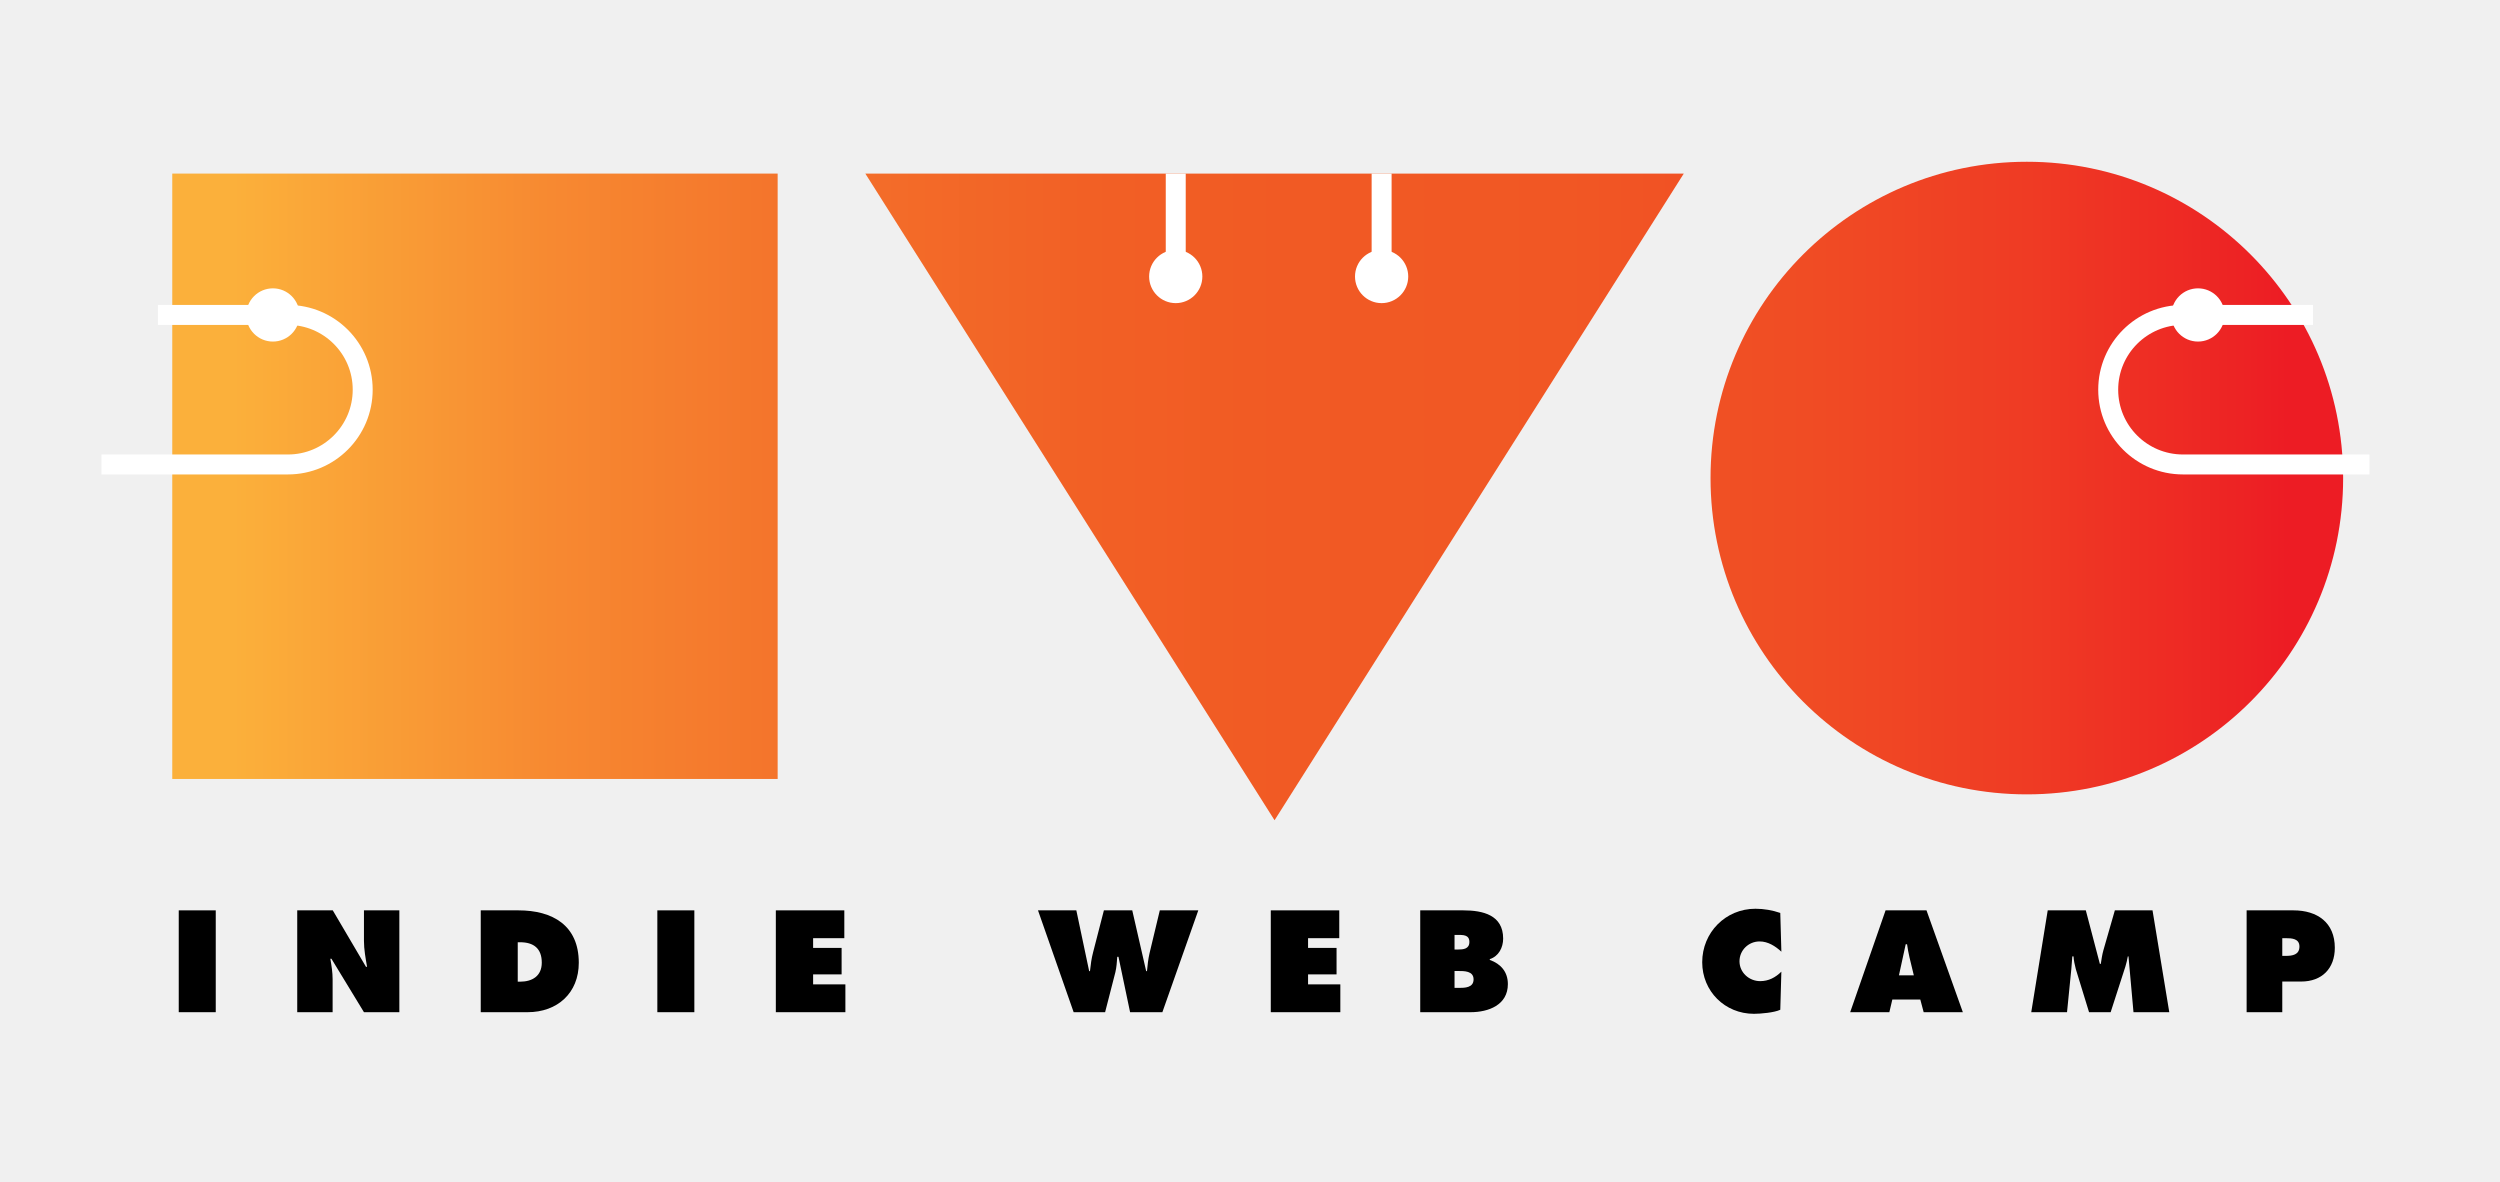
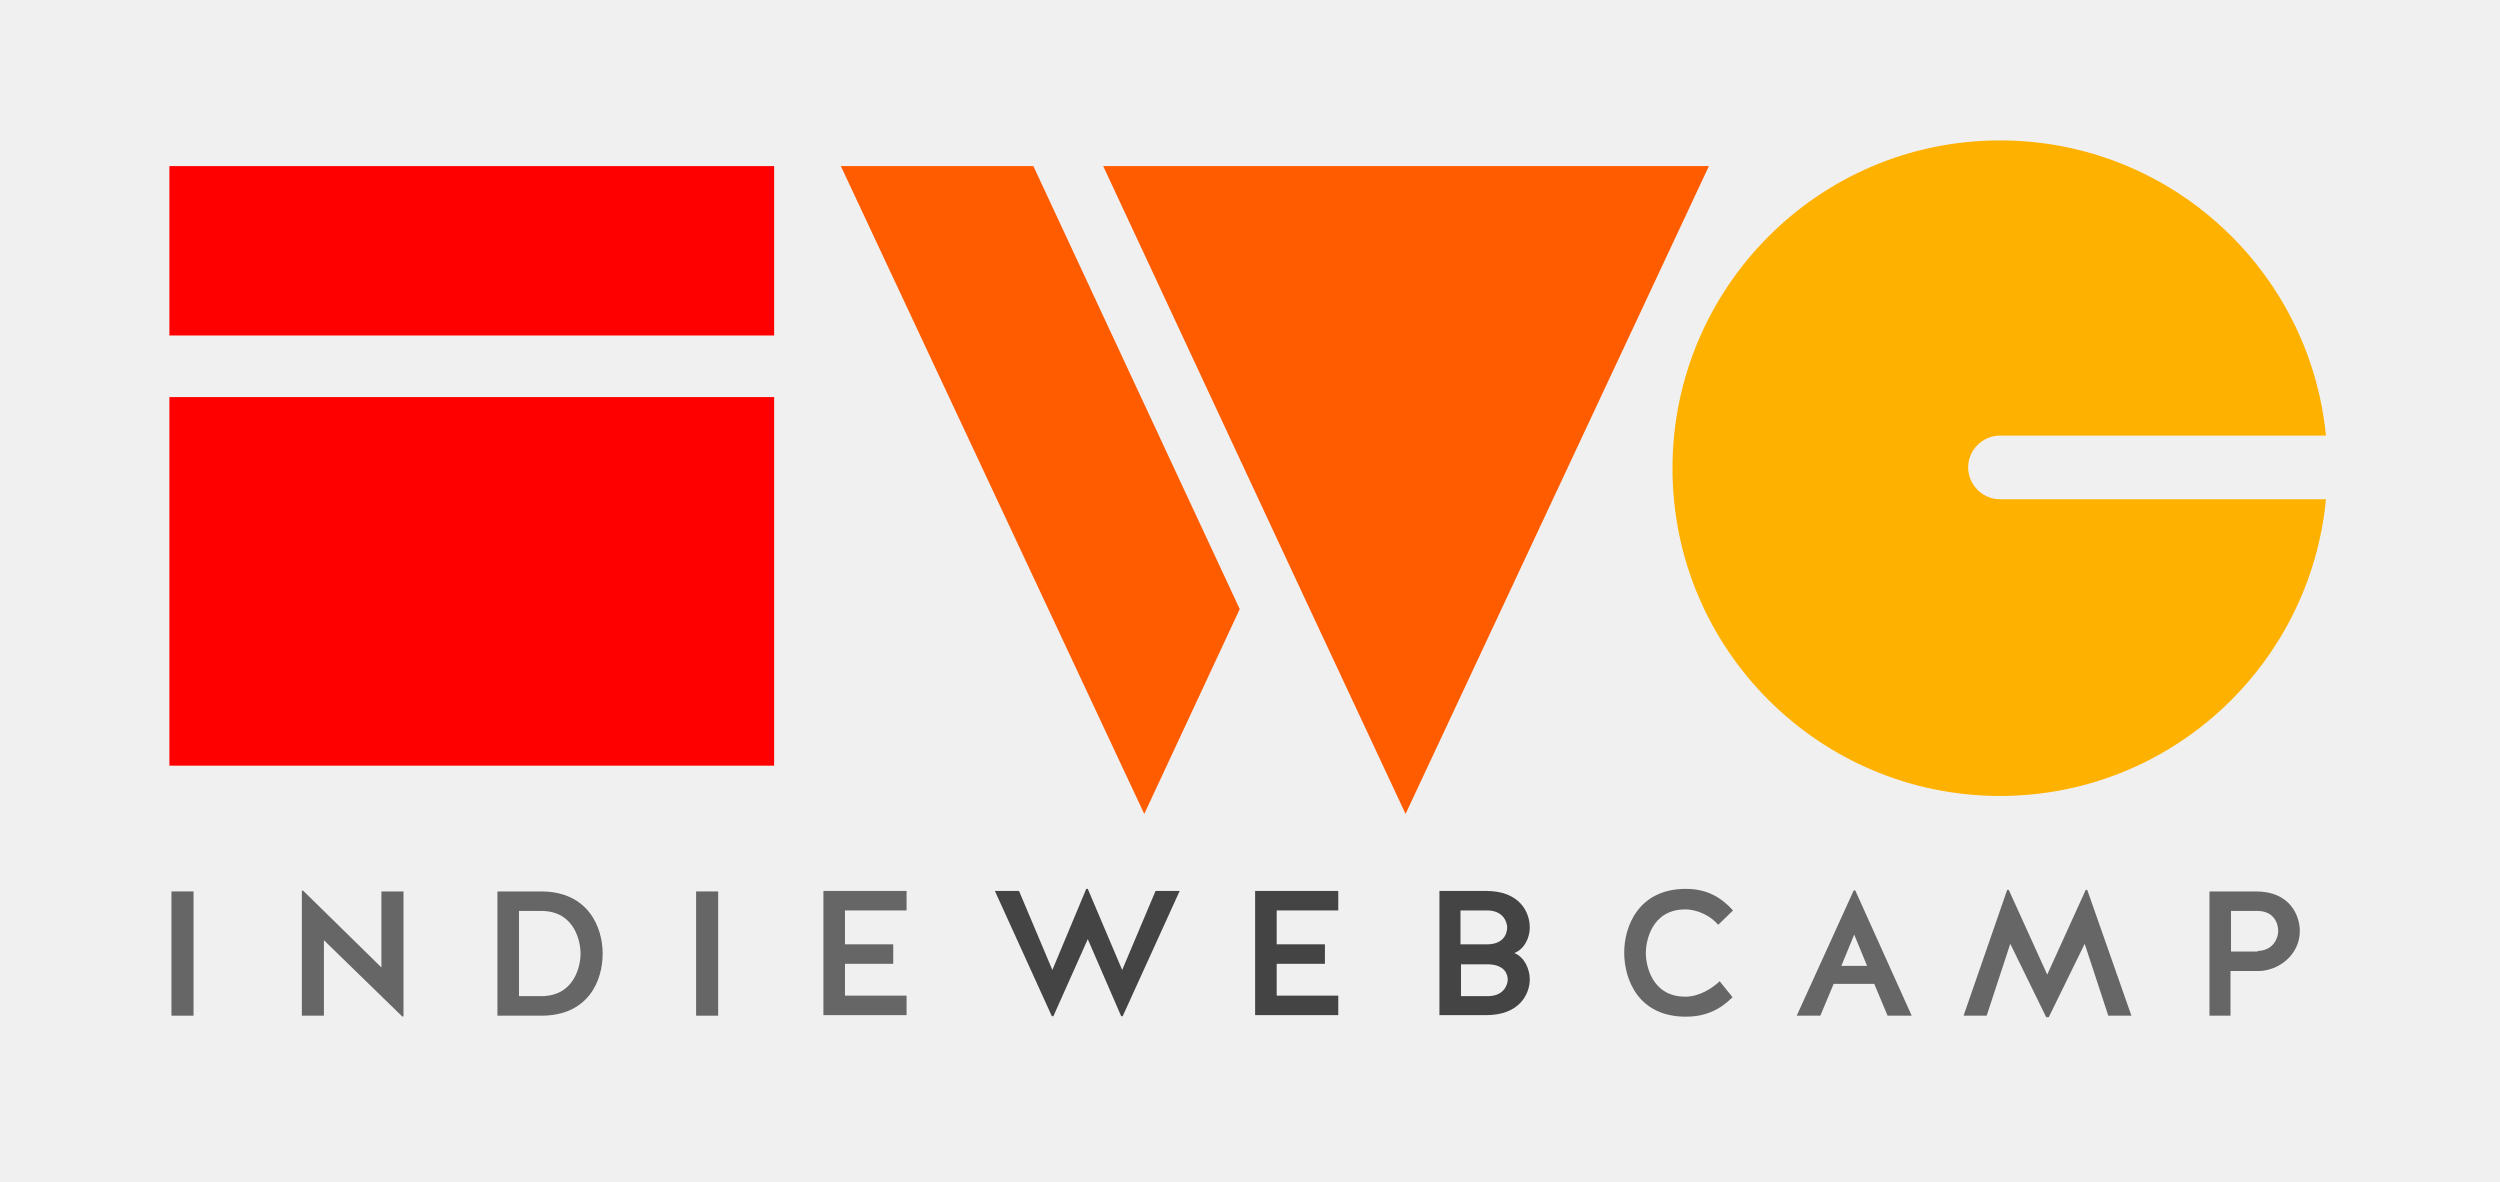
<svg xmlns="http://www.w3.org/2000/svg" version="1.1" id="Layer_1" x="0px" y="0px" width="250.527px" height="118.421px" viewBox="0 0 250.527 118.421" enable-background="new 0 0 250.527 118.421" xml:space="preserve">
  <g>
-     <path d="M17.912,91.228h3.708v10.205h-3.708V91.228z" />
-     <path d="M29.787,91.228h3.56l3.329,5.657h0.108c-0.148-0.853-0.312-1.732-0.312-2.599v-3.059h3.547v10.205h-3.547l-3.262-5.359   h-0.108c0.122,0.703,0.23,1.367,0.23,2.043v3.316h-3.546V91.228z" />
-     <path d="M48.175,91.228h3.776c3.424,0,6.05,1.502,6.05,5.252c0,3.031-2.139,4.953-5.13,4.953h-4.696V91.228z M51.883,98.375h0.23   c1.231,0,2.179-0.568,2.179-1.908c0-1.436-0.825-2.044-2.179-2.044h-0.23V98.375z" />
-     <path d="M65.873,91.228h3.708v10.205h-3.708V91.228z" />
-     <path d="M77.748,91.228h6.862v2.788h-3.127v0.975h2.855v2.653h-2.855v1.001h3.234v2.788h-6.97V91.228z" />
-     <path d="M107.86,91.228l1.286,6.091h0.081c0.067-0.623,0.149-1.272,0.312-1.882l1.083-4.209h2.842l1.395,6.091h0.081   c0.054-0.596,0.122-1.218,0.257-1.8l1.028-4.291h3.857l-3.6,10.205h-3.235l-1.164-5.549h-0.121   c-0.041,0.527-0.068,1.042-0.189,1.543l-1.029,4.006h-3.153l-3.573-10.205H107.86z" />
-     <path d="M127.347,91.228h6.862v2.788h-3.127v0.975h2.855v2.653h-2.855v1.001h3.234v2.788h-6.97V91.228z" />
-     <path d="M142.323,91.228h4.317c1.976,0,3.992,0.474,3.992,2.828c0,0.895-0.446,1.773-1.34,2.059v0.08   c1.11,0.393,1.813,1.205,1.813,2.423c0,2.099-1.948,2.815-3.735,2.815h-5.048V91.228z M146.098,95.153   c0.542,0,1.15-0.054,1.15-0.758c0-0.758-0.689-0.704-1.231-0.704h-0.257v1.462H146.098z M145.76,98.998h0.419   c0.609,0,1.489-0.014,1.489-0.854c0-0.853-0.947-0.839-1.543-0.839h-0.365V98.998z" />
-     <path d="M178.513,95.37c-0.596-0.555-1.34-1.028-2.18-1.028c-1.109,0-2.017,0.879-2.017,1.989c0,1.124,0.961,1.989,2.071,1.989   c0.853,0,1.529-0.365,2.125-0.947l-0.108,3.816c-0.596,0.285-1.977,0.406-2.64,0.406c-2.91,0-5.184-2.26-5.184-5.17   c0-2.978,2.342-5.359,5.333-5.359c0.839,0,1.705,0.148,2.49,0.42L178.513,95.37z" />
-     <path d="M189.334,101.433h-3.925l3.546-10.205h4.101l3.642,10.205h-3.926l-0.338-1.272h-2.802L189.334,101.433z M191.785,97.738   l-0.434-1.8c-0.108-0.433-0.176-0.88-0.243-1.313h-0.136l-0.677,3.113H191.785z" />
-     <path d="M205.204,91.228h3.817l1.407,5.359h0.095c0.068-0.446,0.136-0.92,0.258-1.354l1.15-4.006h3.775l1.679,10.205h-3.587   l-0.501-5.59h-0.067c-0.067,0.338-0.136,0.69-0.243,1.016l-1.476,4.574h-2.166l-1.326-4.317c-0.108-0.433-0.203-0.839-0.229-1.272   h-0.122c-0.027,0.406-0.055,0.826-0.095,1.232l-0.434,4.357h-3.586L205.204,91.228z" />
-     <path d="M225.136,91.228h4.696c2.383,0,4.142,1.219,4.142,3.749c0,2.085-1.299,3.384-3.37,3.384h-1.895v3.072h-3.573V91.228z    M228.709,95.789h0.365c0.65,0,1.354-0.107,1.354-0.934c0-0.799-0.758-0.839-1.367-0.839h-0.352V95.789z" />
-   </g>
-   <linearGradient id="SVGID_1_" gradientUnits="userSpaceOnUse" x1="23.263" y1="47.727" x2="229.263" y2="47.727">
-     <stop offset="0" style="stop-color:#FBB03B" />
-     <stop offset="0.009" style="stop-color:#FBAE3A" />
-     <stop offset="0.155" style="stop-color:#F78931" />
-     <stop offset="0.292" style="stop-color:#F36F2A" />
-     <stop offset="0.415" style="stop-color:#F26025" />
-     <stop offset="0.511" style="stop-color:#F15A24" />
-     <stop offset="0.649" style="stop-color:#F15724" />
-     <stop offset="0.766" style="stop-color:#F04C24" />
-     <stop offset="0.874" style="stop-color:#EF3B24" />
-     <stop offset="0.977" style="stop-color:#ED2324" />
-     <stop offset="1" style="stop-color:#ED1C24" />
-   </linearGradient>
-   <rect x="17.263" y="17.395" fill="url(#SVGID_1_)" width="60.666" height="60.666" />
-   <linearGradient id="SVGID_2_" gradientUnits="userSpaceOnUse" x1="23.263" y1="49.795" x2="229.263" y2="49.795">
-     <stop offset="0" style="stop-color:#FBB03B" />
-     <stop offset="0.009" style="stop-color:#FBAE3A" />
-     <stop offset="0.155" style="stop-color:#F78931" />
-     <stop offset="0.292" style="stop-color:#F36F2A" />
-     <stop offset="0.415" style="stop-color:#F26025" />
-     <stop offset="0.511" style="stop-color:#F15A24" />
-     <stop offset="0.649" style="stop-color:#F15724" />
-     <stop offset="0.766" style="stop-color:#F04C24" />
-     <stop offset="0.874" style="stop-color:#EF3B24" />
-     <stop offset="0.977" style="stop-color:#ED2324" />
-     <stop offset="1" style="stop-color:#ED1C24" />
-   </linearGradient>
-   <polygon fill="url(#SVGID_2_)" points="127.724,82.197 86.715,17.395 168.733,17.395 " />
-   <linearGradient id="SVGID_3_" gradientUnits="userSpaceOnUse" x1="23.263" y1="47.907" x2="229.263" y2="47.907">
-     <stop offset="0" style="stop-color:#FBB03B" />
-     <stop offset="0.009" style="stop-color:#FBAE3A" />
-     <stop offset="0.155" style="stop-color:#F78931" />
-     <stop offset="0.292" style="stop-color:#F36F2A" />
-     <stop offset="0.415" style="stop-color:#F26025" />
-     <stop offset="0.511" style="stop-color:#F15A24" />
-     <stop offset="0.649" style="stop-color:#F15724" />
-     <stop offset="0.766" style="stop-color:#F04C24" />
-     <stop offset="0.874" style="stop-color:#EF3B24" />
-     <stop offset="0.977" style="stop-color:#ED2324" />
-     <stop offset="1" style="stop-color:#ED1C24" />
-   </linearGradient>
-   <circle fill="url(#SVGID_3_)" cx="203.111" cy="47.907" r="31.697" />
-   <g>
-     <circle fill="#FFFFFF" stroke="#FFFFFF" stroke-width="2" cx="220.263" cy="31.562" r="1.667" />
-   </g>
-   <path fill="none" stroke="#FFFFFF" stroke-width="2" d="M231.787,31.559h-13.03c-4.137,0-7.492,3.354-7.492,7.493  s3.355,7.492,7.492,7.492h18.686" />
-   <g>
-     <circle fill="#FFFFFF" stroke="#FFFFFF" stroke-width="2" cx="27.347" cy="31.562" r="1.667" />
-   </g>
-   <path fill="none" stroke="#FFFFFF" stroke-width="2" d="M15.824,31.559h13.03c4.137,0,7.492,3.354,7.492,7.493  s-3.355,7.492-7.492,7.492H10.168" />
-   <g>
    <g>
-       <circle fill="#FFFFFF" stroke="#FFFFFF" stroke-width="2" cx="117.822" cy="27.71" r="1.667" />
+       <g>
+         <polygon fill="#FF5C00" points="84.262,16.644 114.667,81.564 124.235,61.037 103.554,16.644    " />
+         <polygon fill="#FF5C00" points="171.251,16.644 145.069,16.644 110.552,16.644 130.509,59.443 140.852,81.564    " />
+       </g>
+       <g>
+         <g>
+           <g>
+             <rect id="SVGID_1_" x="16.976" y="16.644" fill="#FF0000" width="60.6" height="16.975" />
+           </g>
+         </g>
+         <g>
+           <g>
+             <rect id="SVGID_3_" x="16.976" y="39.792" fill="#FF0000" width="60.6" height="36.936" />
+           </g>
+         </g>
+       </g>
+       <path fill="#FFB100" d="M233.088,50.03c-1.594,16.667-15.589,29.733-32.665,29.733c-18.108,0-32.822-14.71-32.822-32.82    c0-18.108,14.66-32.872,32.822-32.872c17.026,0,31.021,12.963,32.665,29.58h-32.665c-1.747,0-3.192,1.439-3.192,3.188    c0,1.749,1.445,3.19,3.192,3.19H233.088z" />
+       <g>
+         <path fill="#666666" d="M19.394,101.783h-2.213V89.332h2.213V101.783z" />
+         <path fill="#666666" d="M30.35,89.228l7.871,7.719v-7.615h2.213v12.5l-0.103,0.051l-7.871-7.662v7.563h-2.211V89.281     L30.35,89.228z" />
+         <path fill="#666666" d="M49.848,101.783V89.332h4.373c4.733,0,6.172,3.602,6.172,6.227c0,2.672-1.388,6.225-6.172,6.225H49.848z      M54.221,99.826c3.446,0,3.96-3.189,3.96-4.268c0-1.082-0.514-4.273-3.96-4.273h-2.213v8.541H54.221z" />
+         <path fill="#666666" d="M71.969,101.783h-2.211V89.332h2.211V101.783z" />
+         <path fill="#666666" d="M84.676,96.583v3.191h6.172v1.953h-8.333V89.281h8.333v1.955h-6.172v3.395h4.835v1.953H84.676z" />
+         <path fill="#444444" d="M109.007,94.113l-3.446,7.719h-0.155l-5.709-12.551h2.418l3.343,7.922l3.395-8.127h0.155l3.446,8.127     l3.345-7.922h2.418l-5.711,12.551h-0.153L109.007,94.113z" />
+         <path fill="#444444" d="M127.939,96.583v3.191h6.17v1.953h-8.332V89.281h8.332v1.955h-6.17v3.395h4.832v1.953H127.939z" />
+         <path fill="#444444" d="M151.755,95.505c1.032,0.412,1.545,1.643,1.545,2.623c0,1.49-1.028,3.6-4.373,3.6h-4.68V89.281h4.68     c3.345,0,4.373,2.111,4.373,3.652C153.3,93.96,152.787,95.091,151.755,95.505z M149.133,94.63     c1.644-0.051,1.903-1.182,1.903-1.697c0-0.41-0.306-1.697-2.007-1.697h-2.672v3.395H149.133z M149.079,99.826     c1.697,0,2.011-1.232,2.011-1.645c0-0.566-0.313-1.49-1.903-1.545h-2.779v3.189H149.079z" />
+         <path fill="#666666" d="M172.18,92.675c-0.67-0.824-2.008-1.543-3.292-1.543c-3.448,0-3.96,3.295-3.96,4.373     s0.512,4.373,3.96,4.373c1.338,0,2.622-0.771,3.444-1.545l1.288,1.598c-1.238,1.232-2.676,1.951-4.683,1.951     c-4.782,0-6.174-3.754-6.174-6.432c0-2.621,1.441-6.375,6.174-6.375c2.16,0,3.552,0.871,4.732,2.16L172.18,92.675z" />
+         <path fill="#666666" d="M191.573,101.783h-2.416l-1.338-3.189h-4.067l-1.334,3.189h-2.367l5.712-12.555h0.152L191.573,101.783z      M184.523,96.789h2.577l-1.288-3.133L184.523,96.789z" />
+         <path fill="#666666" d="M205.052,101.935l-3.601-7.355l-2.366,7.203h-2.313l4.37-12.607h0.156l3.857,8.49l3.857-8.49h0.152     l4.427,12.607h-2.316l-2.366-7.203l-3.602,7.355H205.052z" />
+         <path fill="#666666" d="M223.623,101.783h-2.21V89.332h4.68c3.341,0,4.373,2.365,4.373,3.965c0,2.416-2.164,4.01-4.167,4.01     h-2.779v4.477H223.623z M226.245,95.298c1.647-0.053,2.057-1.387,2.057-2.002c0-0.674-0.359-2.012-2.106-2.012h-2.626v4.068     h2.676V95.298z" />
+       </g>
    </g>
-     <line fill="none" stroke="#FFFFFF" stroke-width="2" x1="117.822" y1="27.364" x2="117.822" y2="17.394" />
-   </g>
-   <g>
-     <g>
-       <circle fill="#FFFFFF" stroke="#FFFFFF" stroke-width="2" cx="138.453" cy="27.71" r="1.667" />
-     </g>
-     <line fill="none" stroke="#FFFFFF" stroke-width="2" x1="138.453" y1="27.364" x2="138.453" y2="17.394" />
+     <rect x="0" y="-0.333" fill="none" width="250.527" height="119.088" />
  </g>
</svg>
